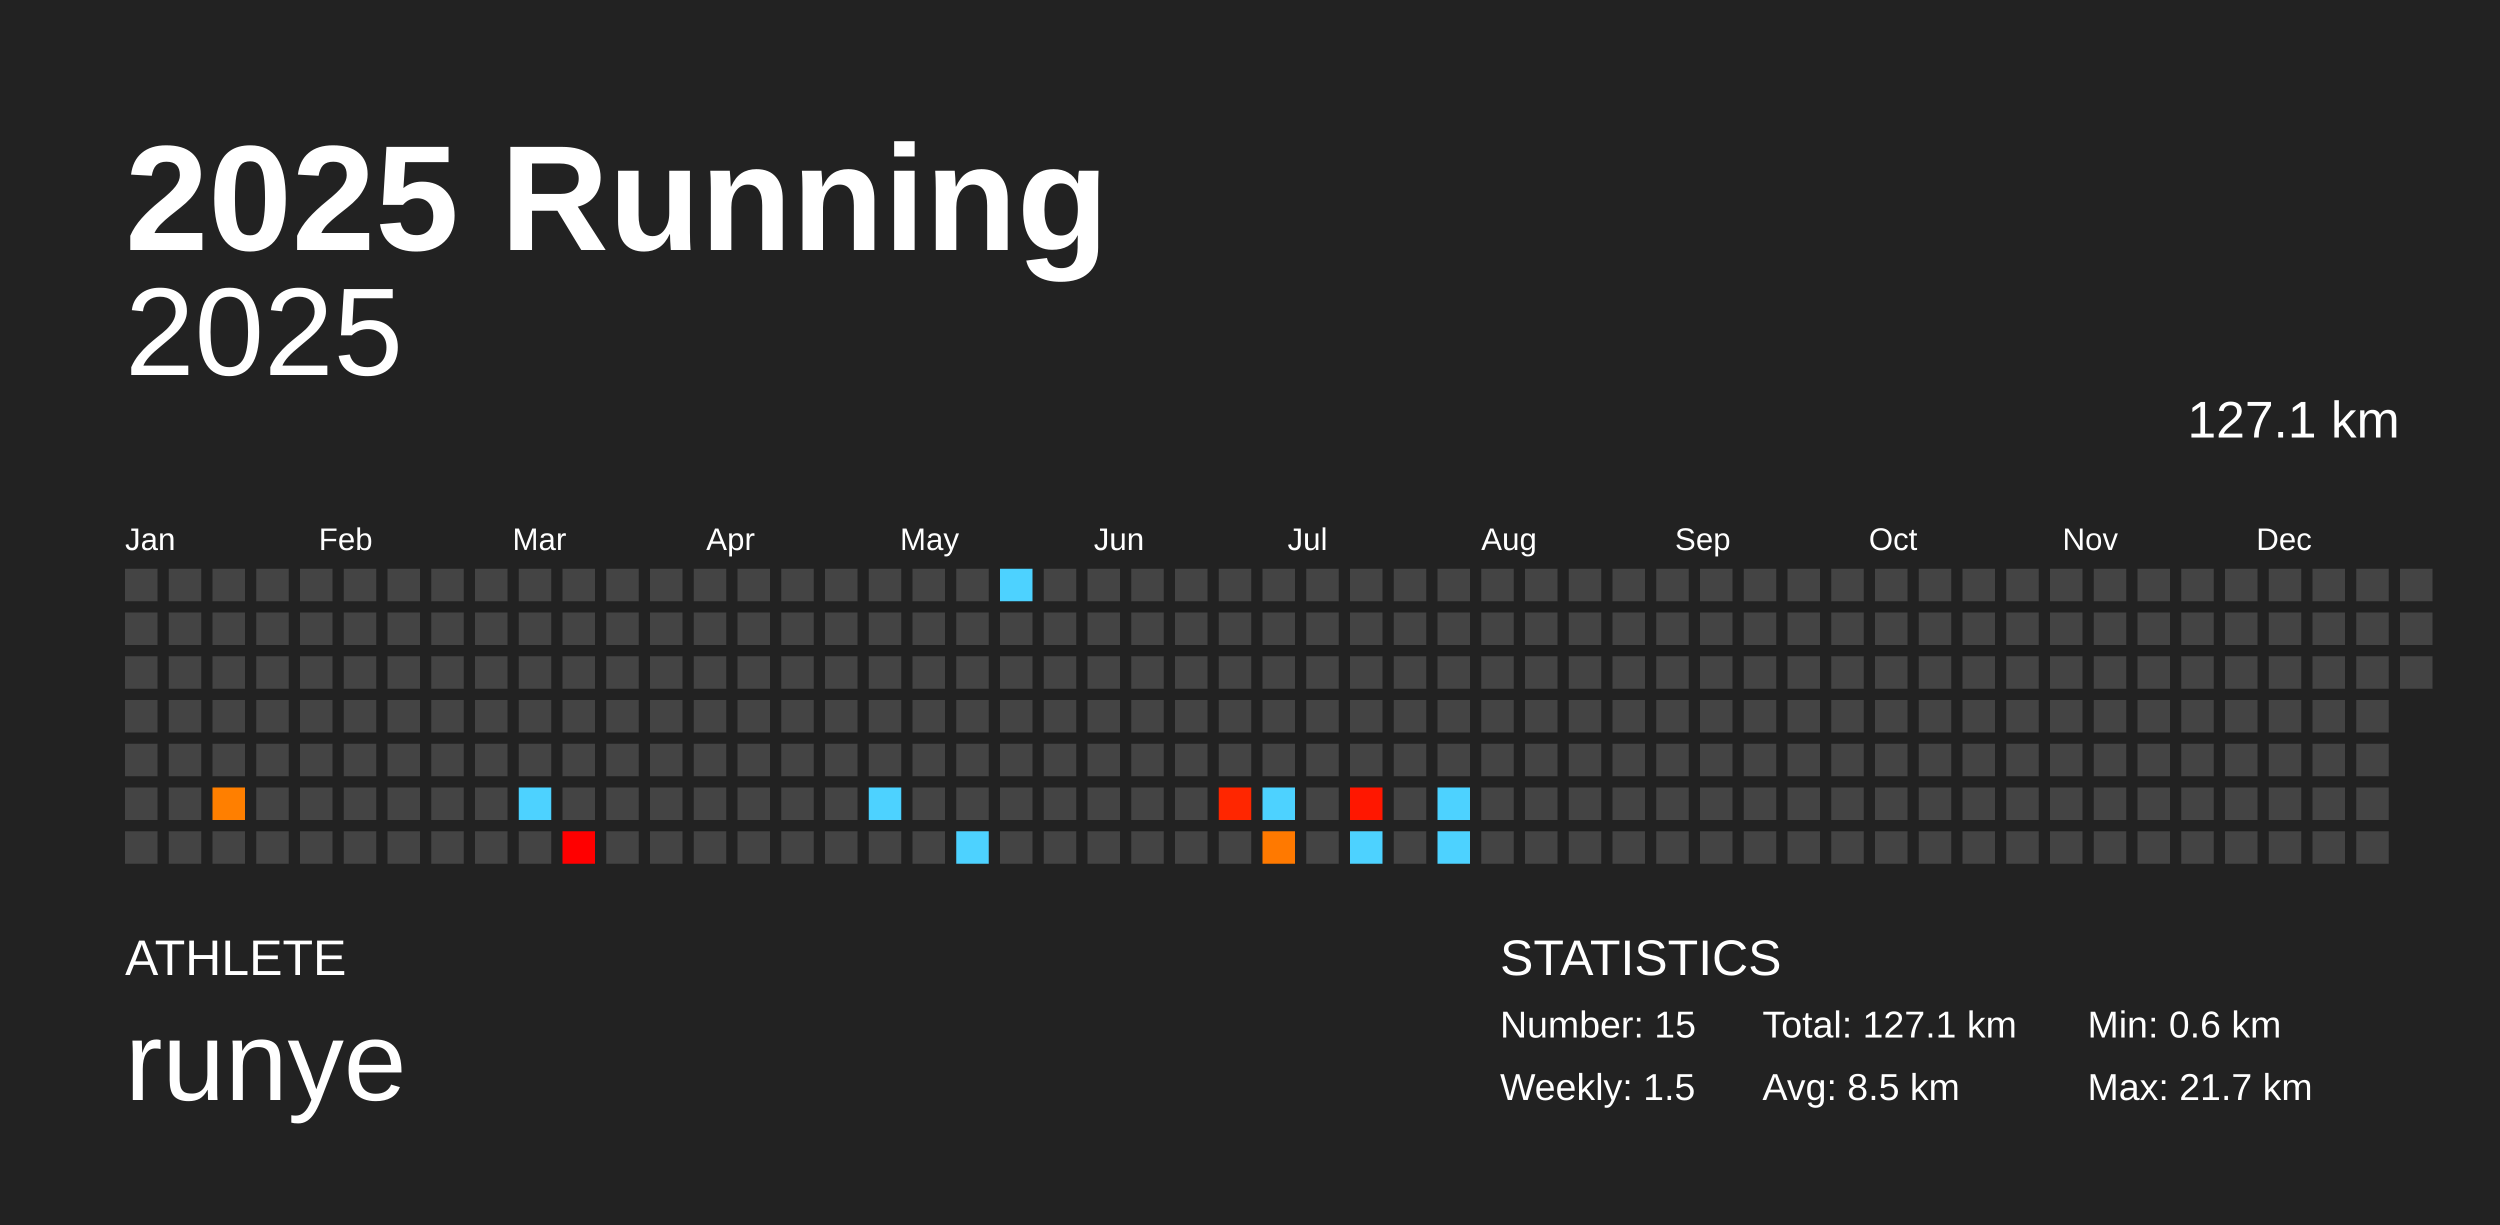
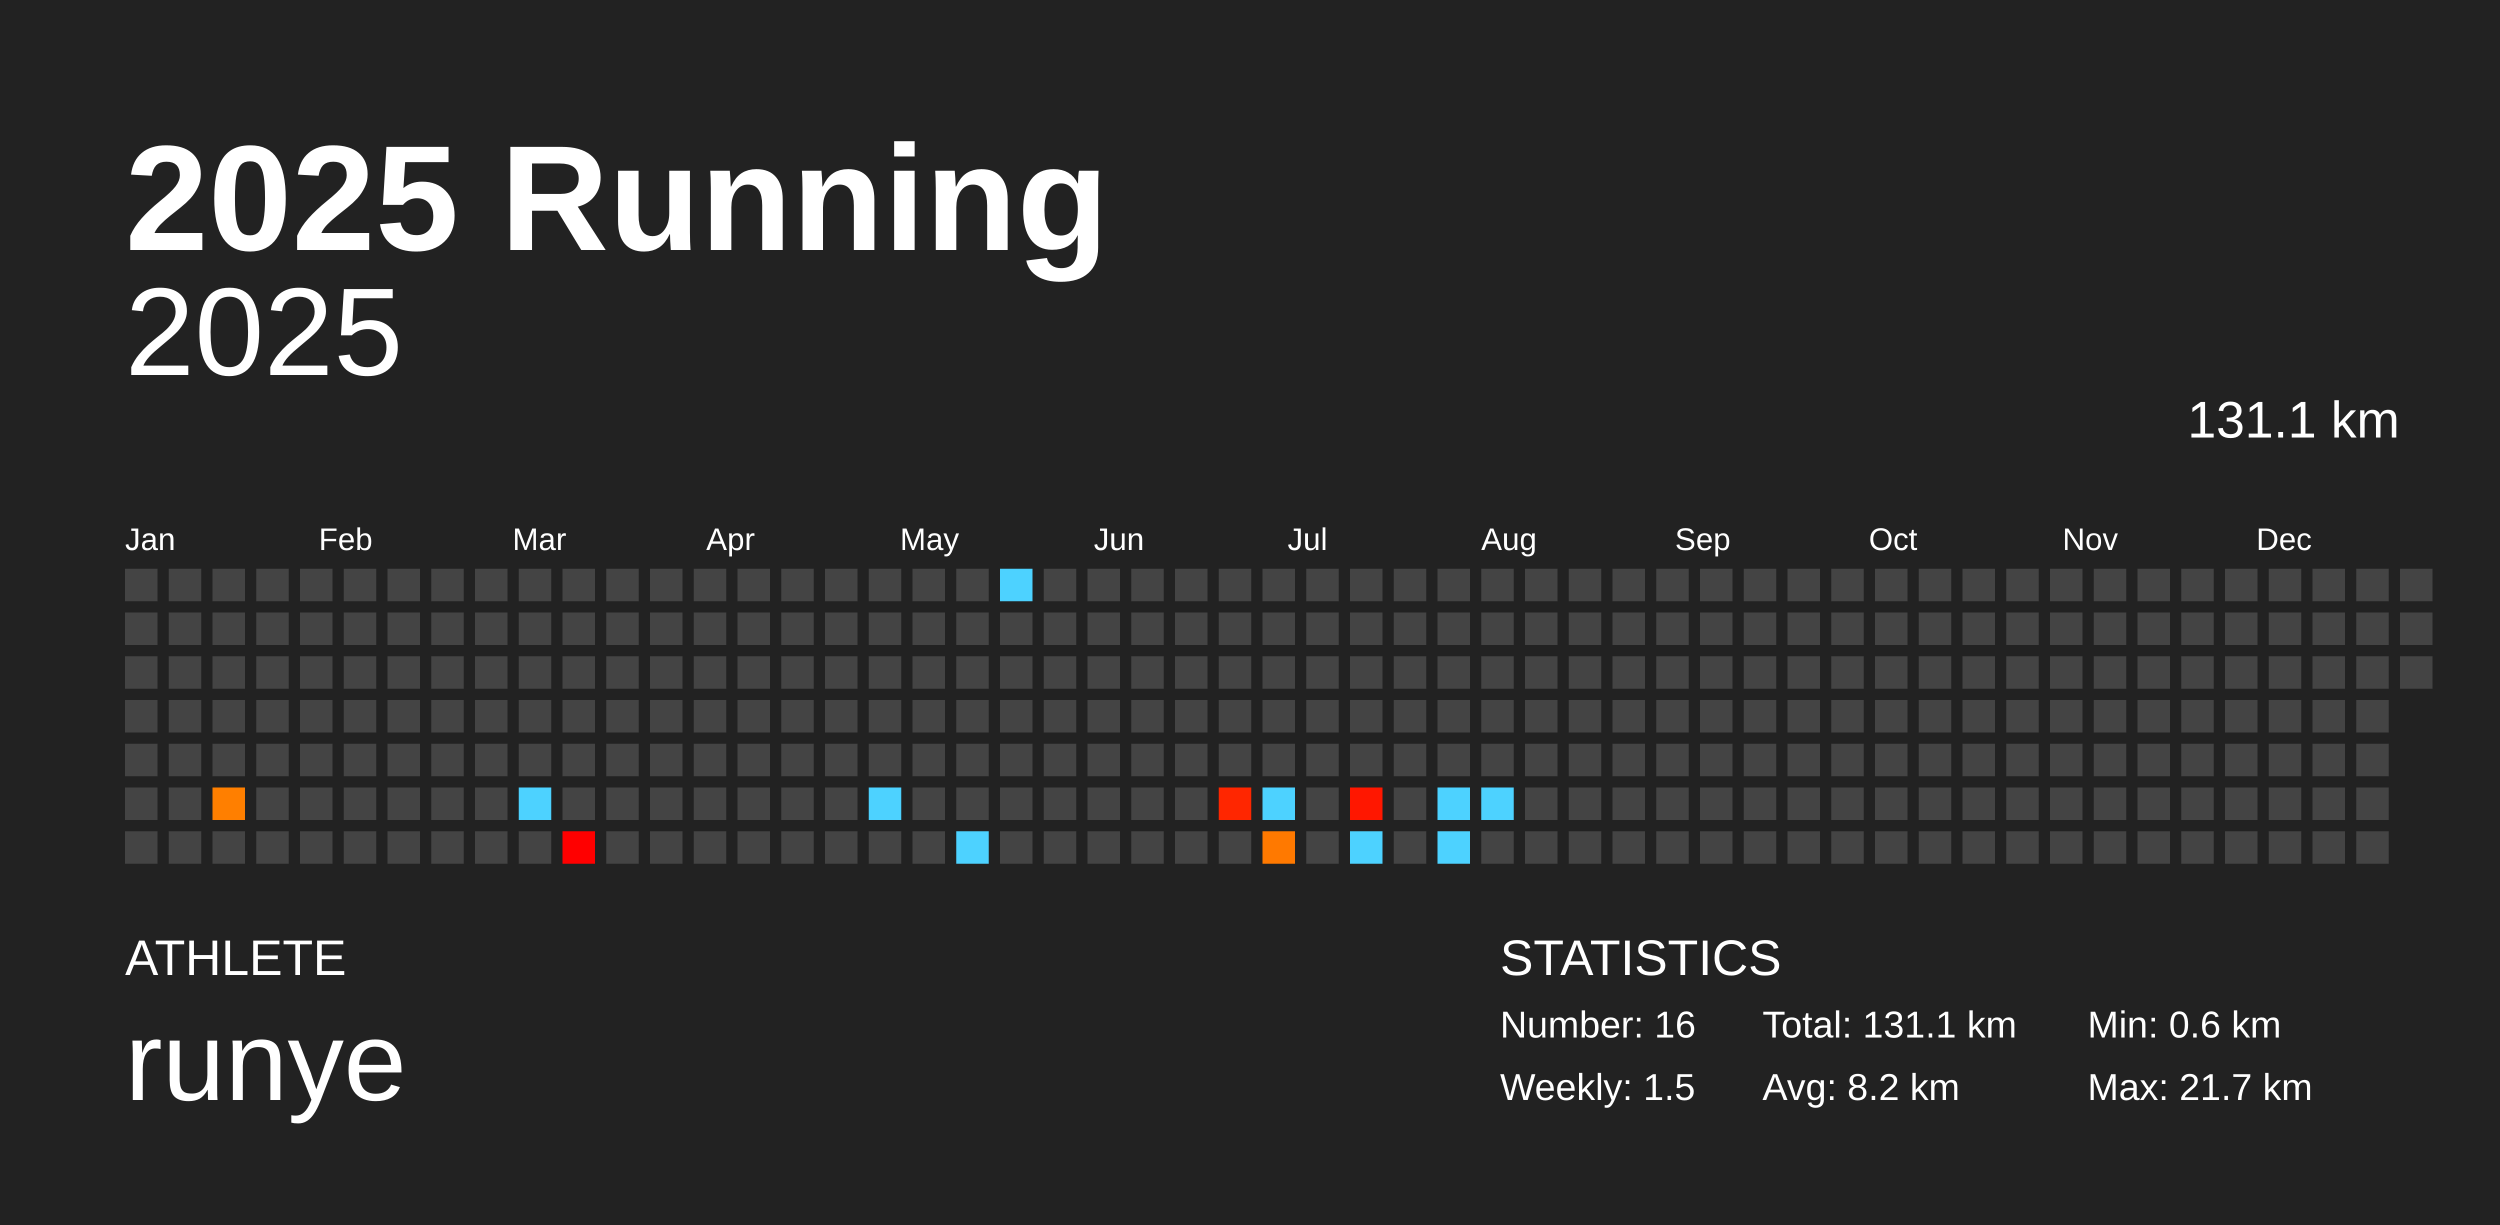
<svg xmlns="http://www.w3.org/2000/svg" baseProfile="full" height="98mm" version="1.1" viewBox="0,0,200,98" width="200mm">
  <defs />
  <rect fill="#222222" height="98" width="200" x="0" y="0" />
  <text fill="#FFFFFF" style="font-size:12px; font-family:Arial; font-weight:bold;" x="10" y="20">2025 Running</text>
  <text fill="#FFFFFF" style="font-size:4px; font-family:Arial" x="10" y="78">ATHLETE</text>
  <text fill="#FFFFFF" style="font-size:9px; font-family:Arial" x="10" y="88">runye</text>
  <text fill="#FFFFFF" style="font-size:4px; font-family:Arial" x="120" y="78">STATISTICS</text>
-   <text fill="#FFFFFF" style="font-size:3px; font-family:Arial" x="120" y="83">Number: 15</text>
+   <text fill="#FFFFFF" style="font-size:3px; font-family:Arial" x="120" y="83">Number: 16</text>
  <text fill="#FFFFFF" style="font-size:3px; font-family:Arial" x="120" y="88">Weekly: 1.5</text>
-   <text fill="#FFFFFF" style="font-size:3px; font-family:Arial" x="141" y="83">Total: 127.1 km</text>
-   <text fill="#FFFFFF" style="font-size:3px; font-family:Arial" x="141" y="88">Avg: 8.5 km</text>
+   <text fill="#FFFFFF" style="font-size:3px; font-family:Arial" x="141" y="83">Total: 131.1 km</text>
+   <text fill="#FFFFFF" style="font-size:3px; font-family:Arial" x="141" y="88">Avg: 8.2 km</text>
  <text fill="#FFFFFF" style="font-size:3px; font-family:Arial" x="167" y="83">Min: 0.6 km</text>
  <text fill="#FFFFFF" style="font-size:3px; font-family:Arial" x="167" y="88">Max: 21.7 km</text>
  <text alignment-baseline="hanging" fill="#FFFFFF" style="font-size:10.0px; font-family:Arial;" x="10" y="30">2025</text>
-   <text alignment-baseline="hanging" fill="#FFFFFF" style="font-size:4.125px; font-family:Arial;" x="175" y="35">127.1 km</text>
+   <text alignment-baseline="hanging" fill="#FFFFFF" style="font-size:4.125px; font-family:Arial;" x="175" y="35">131.1 km</text>
  <text fill="#FFFFFF" style="font-size:2.5px; font-family:Arial" x="10.0" y="44">Jan</text>
  <text fill="#FFFFFF" style="font-size:2.5px; font-family:Arial" x="25.5" y="44">Feb</text>
  <text fill="#FFFFFF" style="font-size:2.5px; font-family:Arial" x="41.0" y="44">Mar</text>
  <text fill="#FFFFFF" style="font-size:2.5px; font-family:Arial" x="56.5" y="44">Apr</text>
  <text fill="#FFFFFF" style="font-size:2.5px; font-family:Arial" x="72.0" y="44">May</text>
  <text fill="#FFFFFF" style="font-size:2.5px; font-family:Arial" x="87.5" y="44">Jun</text>
  <text fill="#FFFFFF" style="font-size:2.5px; font-family:Arial" x="103.0" y="44">Jul</text>
  <text fill="#FFFFFF" style="font-size:2.5px; font-family:Arial" x="118.5" y="44">Aug</text>
  <text fill="#FFFFFF" style="font-size:2.5px; font-family:Arial" x="134.0" y="44">Sep</text>
  <text fill="#FFFFFF" style="font-size:2.5px; font-family:Arial" x="149.5" y="44">Oct</text>
  <text fill="#FFFFFF" style="font-size:2.5px; font-family:Arial" x="165.0" y="44">Nov</text>
  <text fill="#FFFFFF" style="font-size:2.5px; font-family:Arial" x="180.5" y="44">Dec</text>
  <rect fill="#444444" height="2.6" width="2.6" x="10.0" y="45.5" />
  <rect fill="#444444" height="2.6" width="2.6" x="10.0" y="49.0" />
  <rect fill="#444444" height="2.6" width="2.6" x="10.0" y="52.5" />
  <rect fill="#444444" height="2.6" width="2.6" x="10.0" y="56.0" />
  <rect fill="#444444" height="2.6" width="2.6" x="10.0" y="59.5" />
  <rect fill="#444444" height="2.6" width="2.6" x="10.0" y="63.0" />
  <rect fill="#444444" height="2.6" width="2.6" x="10.0" y="66.5" />
  <rect fill="#444444" height="2.6" width="2.6" x="13.5" y="45.5" />
  <rect fill="#444444" height="2.6" width="2.6" x="13.5" y="49.0" />
  <rect fill="#444444" height="2.6" width="2.6" x="13.5" y="52.5" />
  <rect fill="#444444" height="2.6" width="2.6" x="13.5" y="56.0" />
  <rect fill="#444444" height="2.6" width="2.6" x="13.5" y="59.5" />
  <rect fill="#444444" height="2.6" width="2.6" x="13.5" y="63.0" />
  <rect fill="#444444" height="2.6" width="2.6" x="13.5" y="66.5" />
  <rect fill="#444444" height="2.6" width="2.6" x="17.0" y="45.5" />
  <rect fill="#444444" height="2.6" width="2.6" x="17.0" y="49.0" />
  <rect fill="#444444" height="2.6" width="2.6" x="17.0" y="52.5" />
  <rect fill="#444444" height="2.6" width="2.6" x="17.0" y="56.0" />
  <rect fill="#444444" height="2.6" width="2.6" x="17.0" y="59.5" />
  <rect fill="#ff7f00" height="2.6" width="2.6" x="17.0" y="63.0" />
  <rect fill="#444444" height="2.6" width="2.6" x="17.0" y="66.5" />
  <rect fill="#444444" height="2.6" width="2.6" x="20.5" y="45.5" />
  <rect fill="#444444" height="2.6" width="2.6" x="20.5" y="49.0" />
  <rect fill="#444444" height="2.6" width="2.6" x="20.5" y="52.5" />
  <rect fill="#444444" height="2.6" width="2.6" x="20.5" y="56.0" />
  <rect fill="#444444" height="2.6" width="2.6" x="20.5" y="59.5" />
  <rect fill="#444444" height="2.6" width="2.6" x="20.5" y="63.0" />
  <rect fill="#444444" height="2.6" width="2.6" x="20.5" y="66.5" />
  <rect fill="#444444" height="2.6" width="2.6" x="24.0" y="45.5" />
  <rect fill="#444444" height="2.6" width="2.6" x="24.0" y="49.0" />
  <rect fill="#444444" height="2.6" width="2.6" x="24.0" y="52.5" />
  <rect fill="#444444" height="2.6" width="2.6" x="24.0" y="56.0" />
  <rect fill="#444444" height="2.6" width="2.6" x="24.0" y="59.5" />
  <rect fill="#444444" height="2.6" width="2.6" x="24.0" y="63.0" />
  <rect fill="#444444" height="2.6" width="2.6" x="24.0" y="66.5" />
  <rect fill="#444444" height="2.6" width="2.6" x="27.5" y="45.5" />
  <rect fill="#444444" height="2.6" width="2.6" x="27.5" y="49.0" />
  <rect fill="#444444" height="2.6" width="2.6" x="27.5" y="52.5" />
  <rect fill="#444444" height="2.6" width="2.6" x="27.5" y="56.0" />
  <rect fill="#444444" height="2.6" width="2.6" x="27.5" y="59.5" />
  <rect fill="#444444" height="2.6" width="2.6" x="27.5" y="63.0" />
  <rect fill="#444444" height="2.6" width="2.6" x="27.5" y="66.5" />
  <rect fill="#444444" height="2.6" width="2.6" x="31.0" y="45.5" />
  <rect fill="#444444" height="2.6" width="2.6" x="31.0" y="49.0" />
  <rect fill="#444444" height="2.6" width="2.6" x="31.0" y="52.5" />
  <rect fill="#444444" height="2.6" width="2.6" x="31.0" y="56.0" />
  <rect fill="#444444" height="2.6" width="2.6" x="31.0" y="59.5" />
  <rect fill="#444444" height="2.6" width="2.6" x="31.0" y="63.0" />
  <rect fill="#444444" height="2.6" width="2.6" x="31.0" y="66.5" />
  <rect fill="#444444" height="2.6" width="2.6" x="34.5" y="45.5" />
  <rect fill="#444444" height="2.6" width="2.6" x="34.5" y="49.0" />
  <rect fill="#444444" height="2.6" width="2.6" x="34.5" y="52.5" />
  <rect fill="#444444" height="2.6" width="2.6" x="34.5" y="56.0" />
  <rect fill="#444444" height="2.6" width="2.6" x="34.5" y="59.5" />
  <rect fill="#444444" height="2.6" width="2.6" x="34.5" y="63.0" />
  <rect fill="#444444" height="2.6" width="2.6" x="34.5" y="66.5" />
  <rect fill="#444444" height="2.6" width="2.6" x="38.0" y="45.5" />
  <rect fill="#444444" height="2.6" width="2.6" x="38.0" y="49.0" />
  <rect fill="#444444" height="2.6" width="2.6" x="38.0" y="52.5" />
  <rect fill="#444444" height="2.6" width="2.6" x="38.0" y="56.0" />
  <rect fill="#444444" height="2.6" width="2.6" x="38.0" y="59.5" />
  <rect fill="#444444" height="2.6" width="2.6" x="38.0" y="63.0" />
  <rect fill="#444444" height="2.6" width="2.6" x="38.0" y="66.5" />
  <rect fill="#444444" height="2.6" width="2.6" x="41.5" y="45.5" />
  <rect fill="#444444" height="2.6" width="2.6" x="41.5" y="49.0" />
  <rect fill="#444444" height="2.6" width="2.6" x="41.5" y="52.5" />
  <rect fill="#444444" height="2.6" width="2.6" x="41.5" y="56.0" />
  <rect fill="#444444" height="2.6" width="2.6" x="41.5" y="59.5" />
  <rect fill="#4dd2ff" height="2.6" width="2.6" x="41.5" y="63.0" />
  <rect fill="#444444" height="2.6" width="2.6" x="41.5" y="66.5" />
  <rect fill="#444444" height="2.6" width="2.6" x="45.0" y="45.5" />
  <rect fill="#444444" height="2.6" width="2.6" x="45.0" y="49.0" />
  <rect fill="#444444" height="2.6" width="2.6" x="45.0" y="52.5" />
  <rect fill="#444444" height="2.6" width="2.6" x="45.0" y="56.0" />
  <rect fill="#444444" height="2.6" width="2.6" x="45.0" y="59.5" />
  <rect fill="#444444" height="2.6" width="2.6" x="45.0" y="63.0" />
  <rect fill="red" height="2.6" width="2.6" x="45.0" y="66.5" />
  <rect fill="#444444" height="2.6" width="2.6" x="48.5" y="45.5" />
  <rect fill="#444444" height="2.6" width="2.6" x="48.5" y="49.0" />
  <rect fill="#444444" height="2.6" width="2.6" x="48.5" y="52.5" />
  <rect fill="#444444" height="2.6" width="2.6" x="48.5" y="56.0" />
  <rect fill="#444444" height="2.6" width="2.6" x="48.5" y="59.5" />
  <rect fill="#444444" height="2.6" width="2.6" x="48.5" y="63.0" />
  <rect fill="#444444" height="2.6" width="2.6" x="48.5" y="66.5" />
  <rect fill="#444444" height="2.6" width="2.6" x="52.0" y="45.5" />
  <rect fill="#444444" height="2.6" width="2.6" x="52.0" y="49.0" />
  <rect fill="#444444" height="2.6" width="2.6" x="52.0" y="52.5" />
  <rect fill="#444444" height="2.6" width="2.6" x="52.0" y="56.0" />
  <rect fill="#444444" height="2.6" width="2.6" x="52.0" y="59.5" />
  <rect fill="#444444" height="2.6" width="2.6" x="52.0" y="63.0" />
  <rect fill="#444444" height="2.6" width="2.6" x="52.0" y="66.5" />
  <rect fill="#444444" height="2.6" width="2.6" x="55.5" y="45.5" />
  <rect fill="#444444" height="2.6" width="2.6" x="55.5" y="49.0" />
  <rect fill="#444444" height="2.6" width="2.6" x="55.5" y="52.5" />
  <rect fill="#444444" height="2.6" width="2.6" x="55.5" y="56.0" />
  <rect fill="#444444" height="2.6" width="2.6" x="55.5" y="59.5" />
  <rect fill="#444444" height="2.6" width="2.6" x="55.5" y="63.0" />
  <rect fill="#444444" height="2.6" width="2.6" x="55.5" y="66.5" />
  <rect fill="#444444" height="2.6" width="2.6" x="59.0" y="45.5" />
  <rect fill="#444444" height="2.6" width="2.6" x="59.0" y="49.0" />
  <rect fill="#444444" height="2.6" width="2.6" x="59.0" y="52.5" />
  <rect fill="#444444" height="2.6" width="2.6" x="59.0" y="56.0" />
  <rect fill="#444444" height="2.6" width="2.6" x="59.0" y="59.5" />
  <rect fill="#444444" height="2.6" width="2.6" x="59.0" y="63.0" />
  <rect fill="#444444" height="2.6" width="2.6" x="59.0" y="66.5" />
  <rect fill="#444444" height="2.6" width="2.6" x="62.5" y="45.5" />
  <rect fill="#444444" height="2.6" width="2.6" x="62.5" y="49.0" />
  <rect fill="#444444" height="2.6" width="2.6" x="62.5" y="52.5" />
  <rect fill="#444444" height="2.6" width="2.6" x="62.5" y="56.0" />
  <rect fill="#444444" height="2.6" width="2.6" x="62.5" y="59.5" />
  <rect fill="#444444" height="2.6" width="2.6" x="62.5" y="63.0" />
  <rect fill="#444444" height="2.6" width="2.6" x="62.5" y="66.5" />
  <rect fill="#444444" height="2.6" width="2.6" x="66.0" y="45.5" />
  <rect fill="#444444" height="2.6" width="2.6" x="66.0" y="49.0" />
  <rect fill="#444444" height="2.6" width="2.6" x="66.0" y="52.5" />
  <rect fill="#444444" height="2.6" width="2.6" x="66.0" y="56.0" />
  <rect fill="#444444" height="2.6" width="2.6" x="66.0" y="59.5" />
  <rect fill="#444444" height="2.6" width="2.6" x="66.0" y="63.0" />
  <rect fill="#444444" height="2.6" width="2.6" x="66.0" y="66.5" />
  <rect fill="#444444" height="2.6" width="2.6" x="69.5" y="45.5" />
  <rect fill="#444444" height="2.6" width="2.6" x="69.5" y="49.0" />
  <rect fill="#444444" height="2.6" width="2.6" x="69.5" y="52.5" />
  <rect fill="#444444" height="2.6" width="2.6" x="69.5" y="56.0" />
  <rect fill="#444444" height="2.6" width="2.6" x="69.5" y="59.5" />
  <rect fill="#4dd2ff" height="2.6" width="2.6" x="69.5" y="63.0" />
  <rect fill="#444444" height="2.6" width="2.6" x="69.5" y="66.5" />
  <rect fill="#444444" height="2.6" width="2.6" x="73.0" y="45.5" />
  <rect fill="#444444" height="2.6" width="2.6" x="73.0" y="49.0" />
  <rect fill="#444444" height="2.6" width="2.6" x="73.0" y="52.5" />
  <rect fill="#444444" height="2.6" width="2.6" x="73.0" y="56.0" />
  <rect fill="#444444" height="2.6" width="2.6" x="73.0" y="59.5" />
  <rect fill="#444444" height="2.6" width="2.6" x="73.0" y="63.0" />
  <rect fill="#444444" height="2.6" width="2.6" x="73.0" y="66.5" />
  <rect fill="#444444" height="2.6" width="2.6" x="76.5" y="45.5" />
  <rect fill="#444444" height="2.6" width="2.6" x="76.5" y="49.0" />
  <rect fill="#444444" height="2.6" width="2.6" x="76.5" y="52.5" />
  <rect fill="#444444" height="2.6" width="2.6" x="76.5" y="56.0" />
  <rect fill="#444444" height="2.6" width="2.6" x="76.5" y="59.5" />
  <rect fill="#444444" height="2.6" width="2.6" x="76.5" y="63.0" />
  <rect fill="#4dd2ff" height="2.6" width="2.6" x="76.5" y="66.5" />
  <rect fill="#4dd2ff" height="2.6" width="2.6" x="80.0" y="45.5" />
  <rect fill="#444444" height="2.6" width="2.6" x="80.0" y="49.0" />
  <rect fill="#444444" height="2.6" width="2.6" x="80.0" y="52.5" />
  <rect fill="#444444" height="2.6" width="2.6" x="80.0" y="56.0" />
  <rect fill="#444444" height="2.6" width="2.6" x="80.0" y="59.5" />
  <rect fill="#444444" height="2.6" width="2.6" x="80.0" y="63.0" />
  <rect fill="#444444" height="2.6" width="2.6" x="80.0" y="66.5" />
  <rect fill="#444444" height="2.6" width="2.6" x="83.5" y="45.5" />
  <rect fill="#444444" height="2.6" width="2.6" x="83.5" y="49.0" />
  <rect fill="#444444" height="2.6" width="2.6" x="83.5" y="52.5" />
  <rect fill="#444444" height="2.6" width="2.6" x="83.5" y="56.0" />
  <rect fill="#444444" height="2.6" width="2.6" x="83.5" y="59.5" />
  <rect fill="#444444" height="2.6" width="2.6" x="83.5" y="63.0" />
  <rect fill="#444444" height="2.6" width="2.6" x="83.5" y="66.5" />
  <rect fill="#444444" height="2.6" width="2.6" x="87.0" y="45.5" />
  <rect fill="#444444" height="2.6" width="2.6" x="87.0" y="49.0" />
  <rect fill="#444444" height="2.6" width="2.6" x="87.0" y="52.5" />
  <rect fill="#444444" height="2.6" width="2.6" x="87.0" y="56.0" />
  <rect fill="#444444" height="2.6" width="2.6" x="87.0" y="59.5" />
  <rect fill="#444444" height="2.6" width="2.6" x="87.0" y="63.0" />
  <rect fill="#444444" height="2.6" width="2.6" x="87.0" y="66.5" />
  <rect fill="#444444" height="2.6" width="2.6" x="90.5" y="45.5" />
  <rect fill="#444444" height="2.6" width="2.6" x="90.5" y="49.0" />
  <rect fill="#444444" height="2.6" width="2.6" x="90.5" y="52.5" />
  <rect fill="#444444" height="2.6" width="2.6" x="90.5" y="56.0" />
  <rect fill="#444444" height="2.6" width="2.6" x="90.5" y="59.5" />
  <rect fill="#444444" height="2.6" width="2.6" x="90.5" y="63.0" />
  <rect fill="#444444" height="2.6" width="2.6" x="90.5" y="66.5" />
  <rect fill="#444444" height="2.6" width="2.6" x="94.0" y="45.5" />
  <rect fill="#444444" height="2.6" width="2.6" x="94.0" y="49.0" />
  <rect fill="#444444" height="2.6" width="2.6" x="94.0" y="52.5" />
  <rect fill="#444444" height="2.6" width="2.6" x="94.0" y="56.0" />
  <rect fill="#444444" height="2.6" width="2.6" x="94.0" y="59.5" />
  <rect fill="#444444" height="2.6" width="2.6" x="94.0" y="63.0" />
  <rect fill="#444444" height="2.6" width="2.6" x="94.0" y="66.5" />
  <rect fill="#444444" height="2.6" width="2.6" x="97.5" y="45.5" />
  <rect fill="#444444" height="2.6" width="2.6" x="97.5" y="49.0" />
  <rect fill="#444444" height="2.6" width="2.6" x="97.5" y="52.5" />
  <rect fill="#444444" height="2.6" width="2.6" x="97.5" y="56.0" />
  <rect fill="#444444" height="2.6" width="2.6" x="97.5" y="59.5" />
  <rect fill="#ff2600" height="2.6" width="2.6" x="97.5" y="63.0" />
  <rect fill="#444444" height="2.6" width="2.6" x="97.5" y="66.5" />
  <rect fill="#444444" height="2.6" width="2.6" x="101.0" y="45.5" />
  <rect fill="#444444" height="2.6" width="2.6" x="101.0" y="49.0" />
  <rect fill="#444444" height="2.6" width="2.6" x="101.0" y="52.5" />
  <rect fill="#444444" height="2.6" width="2.6" x="101.0" y="56.0" />
  <rect fill="#444444" height="2.6" width="2.6" x="101.0" y="59.5" />
  <rect fill="#4dd2ff" height="2.6" width="2.6" x="101.0" y="63.0" />
  <rect fill="#ff7900" height="2.6" width="2.6" x="101.0" y="66.5" />
  <rect fill="#444444" height="2.6" width="2.6" x="104.5" y="45.5" />
  <rect fill="#444444" height="2.6" width="2.6" x="104.5" y="49.0" />
  <rect fill="#444444" height="2.6" width="2.6" x="104.5" y="52.5" />
  <rect fill="#444444" height="2.6" width="2.6" x="104.5" y="56.0" />
  <rect fill="#444444" height="2.6" width="2.6" x="104.5" y="59.5" />
  <rect fill="#444444" height="2.6" width="2.6" x="104.5" y="63.0" />
  <rect fill="#444444" height="2.6" width="2.6" x="104.5" y="66.5" />
  <rect fill="#444444" height="2.6" width="2.6" x="108.0" y="45.5" />
  <rect fill="#444444" height="2.6" width="2.6" x="108.0" y="49.0" />
  <rect fill="#444444" height="2.6" width="2.6" x="108.0" y="52.5" />
  <rect fill="#444444" height="2.6" width="2.6" x="108.0" y="56.0" />
  <rect fill="#444444" height="2.6" width="2.6" x="108.0" y="59.5" />
  <rect fill="#ff1700" height="2.6" width="2.6" x="108.0" y="63.0" />
  <rect fill="#4dd2ff" height="2.6" width="2.6" x="108.0" y="66.5" />
  <rect fill="#444444" height="2.6" width="2.6" x="111.5" y="45.5" />
  <rect fill="#444444" height="2.6" width="2.6" x="111.5" y="49.0" />
  <rect fill="#444444" height="2.6" width="2.6" x="111.5" y="52.5" />
  <rect fill="#444444" height="2.6" width="2.6" x="111.5" y="56.0" />
  <rect fill="#444444" height="2.6" width="2.6" x="111.5" y="59.5" />
  <rect fill="#444444" height="2.6" width="2.6" x="111.5" y="63.0" />
  <rect fill="#444444" height="2.6" width="2.6" x="111.5" y="66.5" />
  <rect fill="#444444" height="2.6" width="2.6" x="115.0" y="45.5" />
  <rect fill="#444444" height="2.6" width="2.6" x="115.0" y="49.0" />
  <rect fill="#444444" height="2.6" width="2.6" x="115.0" y="52.5" />
  <rect fill="#444444" height="2.6" width="2.6" x="115.0" y="56.0" />
  <rect fill="#444444" height="2.6" width="2.6" x="115.0" y="59.5" />
  <rect fill="#4dd2ff" height="2.6" width="2.6" x="115.0" y="63.0" />
  <rect fill="#4dd2ff" height="2.6" width="2.6" x="115.0" y="66.5" />
  <rect fill="#444444" height="2.6" width="2.6" x="118.5" y="45.5" />
  <rect fill="#444444" height="2.6" width="2.6" x="118.5" y="49.0" />
  <rect fill="#444444" height="2.6" width="2.6" x="118.5" y="52.5" />
  <rect fill="#444444" height="2.6" width="2.6" x="118.5" y="56.0" />
  <rect fill="#444444" height="2.6" width="2.6" x="118.5" y="59.5" />
-   <rect fill="#444444" height="2.6" width="2.6" x="118.5" y="63.0" />
+   <rect fill="#4dd2ff" height="2.6" width="2.6" x="118.5" y="63.0" />
  <rect fill="#444444" height="2.6" width="2.6" x="118.5" y="66.5" />
  <rect fill="#444444" height="2.6" width="2.6" x="122.0" y="45.5" />
  <rect fill="#444444" height="2.6" width="2.6" x="122.0" y="49.0" />
  <rect fill="#444444" height="2.6" width="2.6" x="122.0" y="52.5" />
  <rect fill="#444444" height="2.6" width="2.6" x="122.0" y="56.0" />
  <rect fill="#444444" height="2.6" width="2.6" x="122.0" y="59.5" />
  <rect fill="#444444" height="2.6" width="2.6" x="122.0" y="63.0" />
  <rect fill="#444444" height="2.6" width="2.6" x="122.0" y="66.5" />
  <rect fill="#444444" height="2.6" width="2.6" x="125.5" y="45.5" />
  <rect fill="#444444" height="2.6" width="2.6" x="125.5" y="49.0" />
  <rect fill="#444444" height="2.6" width="2.6" x="125.5" y="52.5" />
  <rect fill="#444444" height="2.6" width="2.6" x="125.5" y="56.0" />
  <rect fill="#444444" height="2.6" width="2.6" x="125.5" y="59.5" />
  <rect fill="#444444" height="2.6" width="2.6" x="125.5" y="63.0" />
  <rect fill="#444444" height="2.6" width="2.6" x="125.5" y="66.5" />
  <rect fill="#444444" height="2.6" width="2.6" x="129.0" y="45.5" />
  <rect fill="#444444" height="2.6" width="2.6" x="129.0" y="49.0" />
  <rect fill="#444444" height="2.6" width="2.6" x="129.0" y="52.5" />
  <rect fill="#444444" height="2.6" width="2.6" x="129.0" y="56.0" />
  <rect fill="#444444" height="2.6" width="2.6" x="129.0" y="59.5" />
  <rect fill="#444444" height="2.6" width="2.6" x="129.0" y="63.0" />
  <rect fill="#444444" height="2.6" width="2.6" x="129.0" y="66.5" />
  <rect fill="#444444" height="2.6" width="2.6" x="132.5" y="45.5" />
  <rect fill="#444444" height="2.6" width="2.6" x="132.5" y="49.0" />
  <rect fill="#444444" height="2.6" width="2.6" x="132.5" y="52.5" />
  <rect fill="#444444" height="2.6" width="2.6" x="132.5" y="56.0" />
  <rect fill="#444444" height="2.6" width="2.6" x="132.5" y="59.5" />
  <rect fill="#444444" height="2.6" width="2.6" x="132.5" y="63.0" />
  <rect fill="#444444" height="2.6" width="2.6" x="132.5" y="66.5" />
  <rect fill="#444444" height="2.6" width="2.6" x="136.0" y="45.5" />
  <rect fill="#444444" height="2.6" width="2.6" x="136.0" y="49.0" />
  <rect fill="#444444" height="2.6" width="2.6" x="136.0" y="52.5" />
  <rect fill="#444444" height="2.6" width="2.6" x="136.0" y="56.0" />
  <rect fill="#444444" height="2.6" width="2.6" x="136.0" y="59.5" />
  <rect fill="#444444" height="2.6" width="2.6" x="136.0" y="63.0" />
  <rect fill="#444444" height="2.6" width="2.6" x="136.0" y="66.5" />
  <rect fill="#444444" height="2.6" width="2.6" x="139.5" y="45.5" />
  <rect fill="#444444" height="2.6" width="2.6" x="139.5" y="49.0" />
  <rect fill="#444444" height="2.6" width="2.6" x="139.5" y="52.5" />
  <rect fill="#444444" height="2.6" width="2.6" x="139.5" y="56.0" />
  <rect fill="#444444" height="2.6" width="2.6" x="139.5" y="59.5" />
  <rect fill="#444444" height="2.6" width="2.6" x="139.5" y="63.0" />
  <rect fill="#444444" height="2.6" width="2.6" x="139.5" y="66.5" />
  <rect fill="#444444" height="2.6" width="2.6" x="143.0" y="45.5" />
  <rect fill="#444444" height="2.6" width="2.6" x="143.0" y="49.0" />
  <rect fill="#444444" height="2.6" width="2.6" x="143.0" y="52.5" />
  <rect fill="#444444" height="2.6" width="2.6" x="143.0" y="56.0" />
  <rect fill="#444444" height="2.6" width="2.6" x="143.0" y="59.5" />
  <rect fill="#444444" height="2.6" width="2.6" x="143.0" y="63.0" />
  <rect fill="#444444" height="2.6" width="2.6" x="143.0" y="66.5" />
  <rect fill="#444444" height="2.6" width="2.6" x="146.5" y="45.5" />
  <rect fill="#444444" height="2.6" width="2.6" x="146.5" y="49.0" />
  <rect fill="#444444" height="2.6" width="2.6" x="146.5" y="52.5" />
  <rect fill="#444444" height="2.6" width="2.6" x="146.5" y="56.0" />
  <rect fill="#444444" height="2.6" width="2.6" x="146.5" y="59.5" />
  <rect fill="#444444" height="2.6" width="2.6" x="146.5" y="63.0" />
  <rect fill="#444444" height="2.6" width="2.6" x="146.5" y="66.5" />
  <rect fill="#444444" height="2.6" width="2.6" x="150.0" y="45.5" />
  <rect fill="#444444" height="2.6" width="2.6" x="150.0" y="49.0" />
  <rect fill="#444444" height="2.6" width="2.6" x="150.0" y="52.5" />
  <rect fill="#444444" height="2.6" width="2.6" x="150.0" y="56.0" />
  <rect fill="#444444" height="2.6" width="2.6" x="150.0" y="59.5" />
  <rect fill="#444444" height="2.6" width="2.6" x="150.0" y="63.0" />
  <rect fill="#444444" height="2.6" width="2.6" x="150.0" y="66.5" />
  <rect fill="#444444" height="2.6" width="2.6" x="153.5" y="45.5" />
  <rect fill="#444444" height="2.6" width="2.6" x="153.5" y="49.0" />
  <rect fill="#444444" height="2.6" width="2.6" x="153.5" y="52.5" />
  <rect fill="#444444" height="2.6" width="2.6" x="153.5" y="56.0" />
  <rect fill="#444444" height="2.6" width="2.6" x="153.5" y="59.5" />
  <rect fill="#444444" height="2.6" width="2.6" x="153.5" y="63.0" />
  <rect fill="#444444" height="2.6" width="2.6" x="153.5" y="66.5" />
  <rect fill="#444444" height="2.6" width="2.6" x="157.0" y="45.5" />
  <rect fill="#444444" height="2.6" width="2.6" x="157.0" y="49.0" />
  <rect fill="#444444" height="2.6" width="2.6" x="157.0" y="52.5" />
  <rect fill="#444444" height="2.6" width="2.6" x="157.0" y="56.0" />
  <rect fill="#444444" height="2.6" width="2.6" x="157.0" y="59.5" />
  <rect fill="#444444" height="2.6" width="2.6" x="157.0" y="63.0" />
  <rect fill="#444444" height="2.6" width="2.6" x="157.0" y="66.5" />
  <rect fill="#444444" height="2.6" width="2.6" x="160.5" y="45.5" />
  <rect fill="#444444" height="2.6" width="2.6" x="160.5" y="49.0" />
  <rect fill="#444444" height="2.6" width="2.6" x="160.5" y="52.5" />
  <rect fill="#444444" height="2.6" width="2.6" x="160.5" y="56.0" />
  <rect fill="#444444" height="2.6" width="2.6" x="160.5" y="59.5" />
  <rect fill="#444444" height="2.6" width="2.6" x="160.5" y="63.0" />
  <rect fill="#444444" height="2.6" width="2.6" x="160.5" y="66.5" />
  <rect fill="#444444" height="2.6" width="2.6" x="164.0" y="45.5" />
  <rect fill="#444444" height="2.6" width="2.6" x="164.0" y="49.0" />
  <rect fill="#444444" height="2.6" width="2.6" x="164.0" y="52.5" />
  <rect fill="#444444" height="2.6" width="2.6" x="164.0" y="56.0" />
  <rect fill="#444444" height="2.6" width="2.6" x="164.0" y="59.5" />
  <rect fill="#444444" height="2.6" width="2.6" x="164.0" y="63.0" />
  <rect fill="#444444" height="2.6" width="2.6" x="164.0" y="66.5" />
  <rect fill="#444444" height="2.6" width="2.6" x="167.5" y="45.5" />
  <rect fill="#444444" height="2.6" width="2.6" x="167.5" y="49.0" />
  <rect fill="#444444" height="2.6" width="2.6" x="167.5" y="52.5" />
  <rect fill="#444444" height="2.6" width="2.6" x="167.5" y="56.0" />
  <rect fill="#444444" height="2.6" width="2.6" x="167.5" y="59.5" />
  <rect fill="#444444" height="2.6" width="2.6" x="167.5" y="63.0" />
  <rect fill="#444444" height="2.6" width="2.6" x="167.5" y="66.5" />
  <rect fill="#444444" height="2.6" width="2.6" x="171.0" y="45.5" />
  <rect fill="#444444" height="2.6" width="2.6" x="171.0" y="49.0" />
  <rect fill="#444444" height="2.6" width="2.6" x="171.0" y="52.5" />
  <rect fill="#444444" height="2.6" width="2.6" x="171.0" y="56.0" />
  <rect fill="#444444" height="2.6" width="2.6" x="171.0" y="59.5" />
  <rect fill="#444444" height="2.6" width="2.6" x="171.0" y="63.0" />
  <rect fill="#444444" height="2.6" width="2.6" x="171.0" y="66.5" />
  <rect fill="#444444" height="2.6" width="2.6" x="174.5" y="45.5" />
  <rect fill="#444444" height="2.6" width="2.6" x="174.5" y="49.0" />
  <rect fill="#444444" height="2.6" width="2.6" x="174.5" y="52.5" />
  <rect fill="#444444" height="2.6" width="2.6" x="174.5" y="56.0" />
  <rect fill="#444444" height="2.6" width="2.6" x="174.5" y="59.5" />
  <rect fill="#444444" height="2.6" width="2.6" x="174.5" y="63.0" />
  <rect fill="#444444" height="2.6" width="2.6" x="174.5" y="66.5" />
  <rect fill="#444444" height="2.6" width="2.6" x="178.0" y="45.5" />
  <rect fill="#444444" height="2.6" width="2.6" x="178.0" y="49.0" />
  <rect fill="#444444" height="2.6" width="2.6" x="178.0" y="52.5" />
  <rect fill="#444444" height="2.6" width="2.6" x="178.0" y="56.0" />
  <rect fill="#444444" height="2.6" width="2.6" x="178.0" y="59.5" />
  <rect fill="#444444" height="2.6" width="2.6" x="178.0" y="63.0" />
  <rect fill="#444444" height="2.6" width="2.6" x="178.0" y="66.5" />
  <rect fill="#444444" height="2.6" width="2.6" x="181.5" y="45.5" />
  <rect fill="#444444" height="2.6" width="2.6" x="181.5" y="49.0" />
  <rect fill="#444444" height="2.6" width="2.6" x="181.5" y="52.5" />
  <rect fill="#444444" height="2.6" width="2.6" x="181.5" y="56.0" />
  <rect fill="#444444" height="2.6" width="2.6" x="181.5" y="59.5" />
  <rect fill="#444444" height="2.6" width="2.6" x="181.5" y="63.0" />
  <rect fill="#444444" height="2.6" width="2.6" x="181.5" y="66.5" />
  <rect fill="#444444" height="2.6" width="2.6" x="185.0" y="45.5" />
  <rect fill="#444444" height="2.6" width="2.6" x="185.0" y="49.0" />
  <rect fill="#444444" height="2.6" width="2.6" x="185.0" y="52.5" />
  <rect fill="#444444" height="2.6" width="2.6" x="185.0" y="56.0" />
  <rect fill="#444444" height="2.6" width="2.6" x="185.0" y="59.5" />
  <rect fill="#444444" height="2.6" width="2.6" x="185.0" y="63.0" />
  <rect fill="#444444" height="2.6" width="2.6" x="185.0" y="66.5" />
  <rect fill="#444444" height="2.6" width="2.6" x="188.5" y="45.5" />
  <rect fill="#444444" height="2.6" width="2.6" x="188.5" y="49.0" />
  <rect fill="#444444" height="2.6" width="2.6" x="188.5" y="52.5" />
  <rect fill="#444444" height="2.6" width="2.6" x="188.5" y="56.0" />
  <rect fill="#444444" height="2.6" width="2.6" x="188.5" y="59.5" />
  <rect fill="#444444" height="2.6" width="2.6" x="188.5" y="63.0" />
  <rect fill="#444444" height="2.6" width="2.6" x="188.5" y="66.5" />
  <rect fill="#444444" height="2.6" width="2.6" x="192.0" y="45.5" />
  <rect fill="#444444" height="2.6" width="2.6" x="192.0" y="49.0" />
  <rect fill="#444444" height="2.6" width="2.6" x="192.0" y="52.5" />
</svg>
